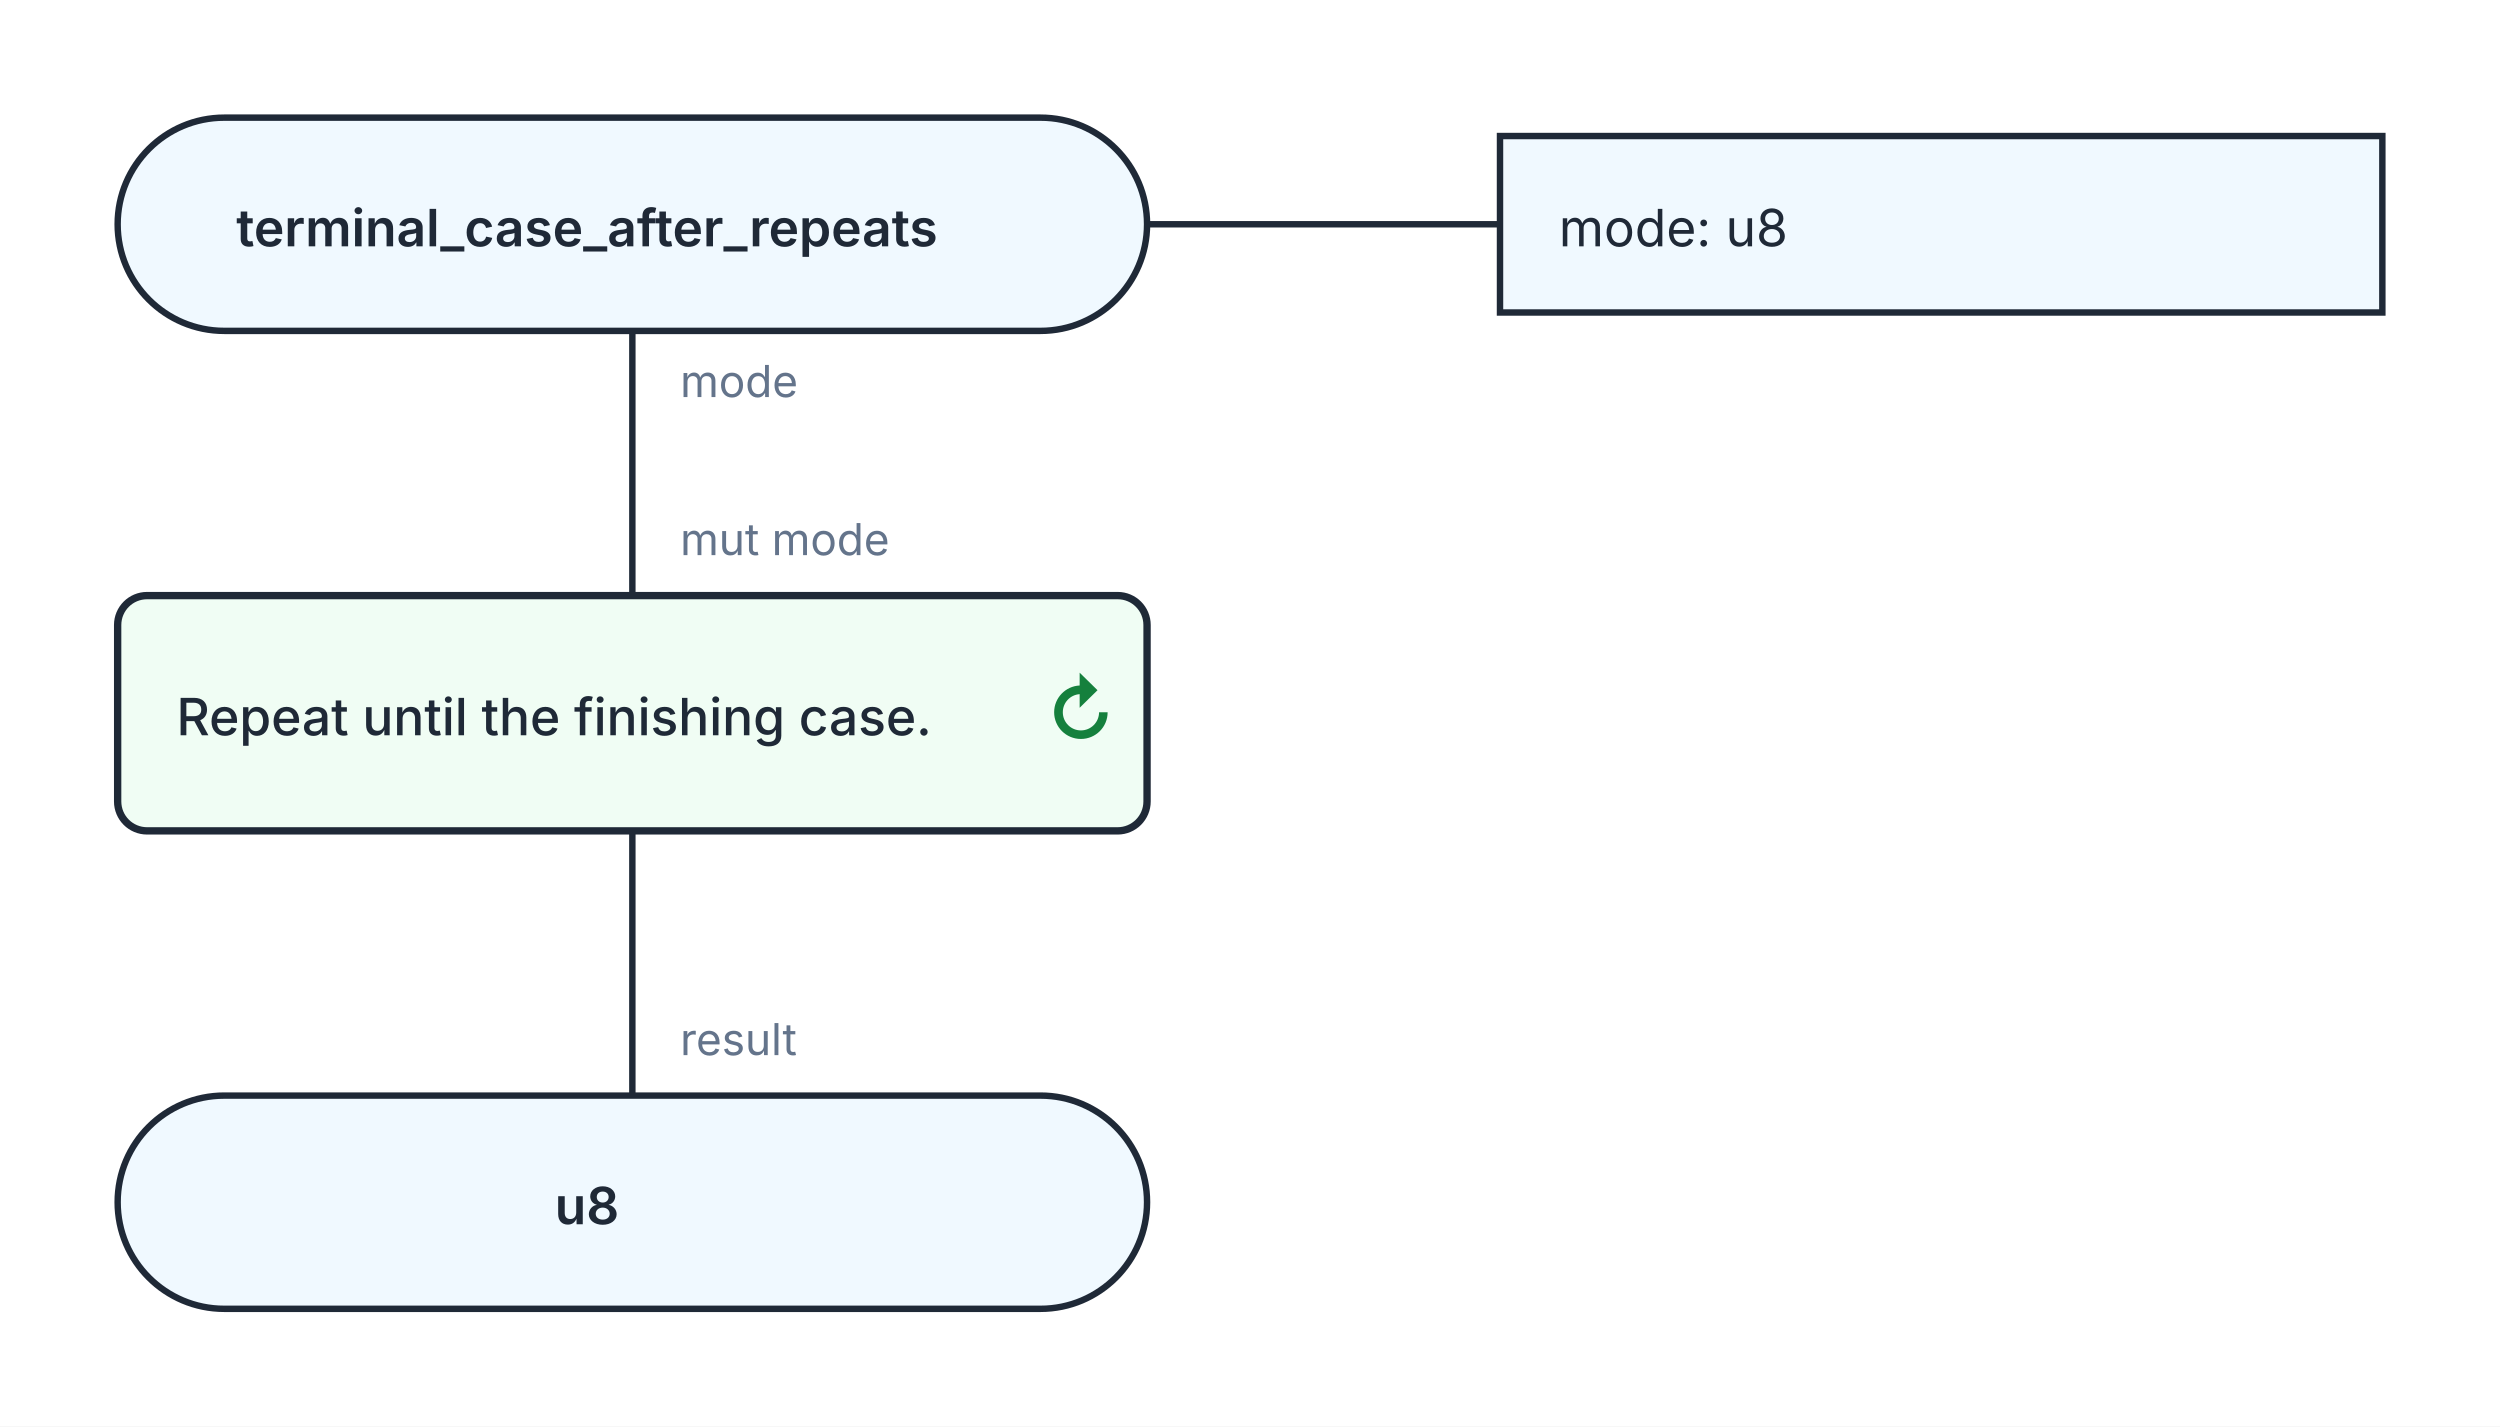
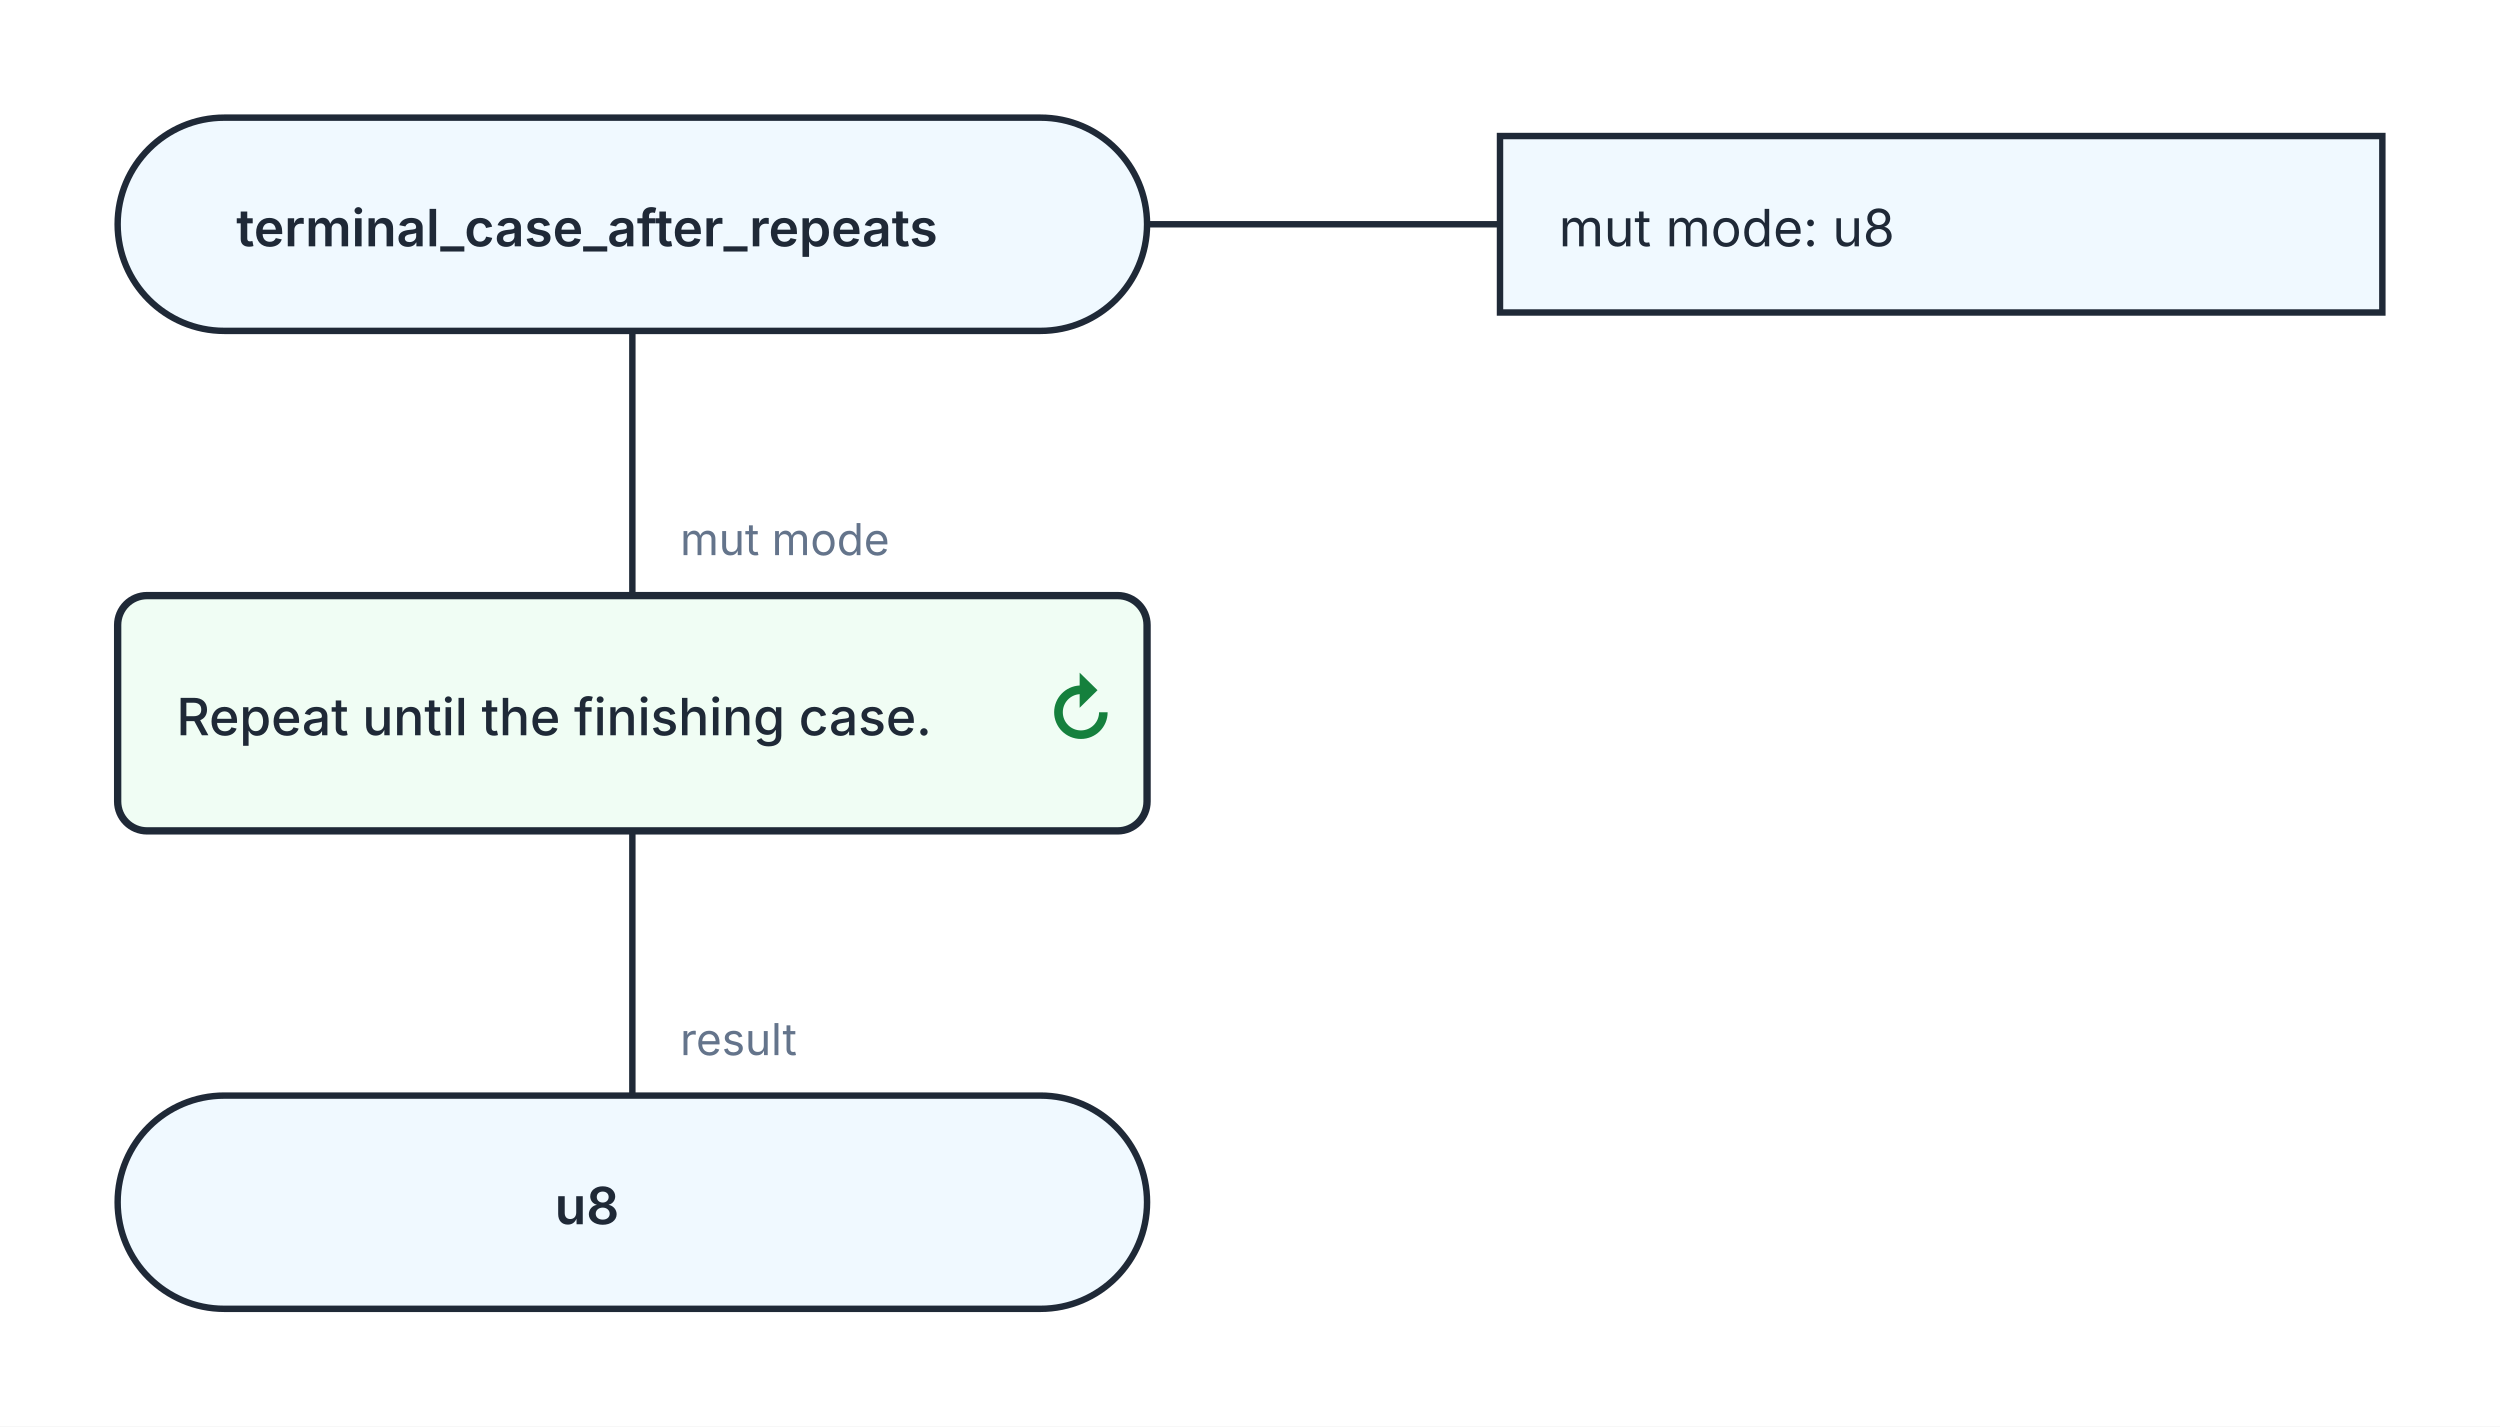
<svg xmlns="http://www.w3.org/2000/svg" width="680" height="388" viewBox="0 0 680 388" role="img" aria-labelledby="kaalang-title" aria-describedby="kaalang-description">
  <defs>
    <style>
      svg { color: #1f2937; font-family: Inter, ui-sans-serif, system-ui, -apple-system, BlinkMacSystemFont, "Segoe UI", sans-serif; text-rendering: optimizeLegibility; }
      .connection { fill: none; stroke: currentColor; stroke-width: 1.75; stroke-linecap: square; stroke-linejoin: round; }
      .connection-label { fill: #64748b; font-size: 12px; font-weight: 400; paint-order: stroke; stroke: #ffffff; stroke-width: 5px; stroke-linejoin: round; text-anchor: start; }
      .branch-label { fill: currentColor; font-weight: 500; }
      .parameter-link { fill: none; stroke: currentColor; stroke-width: 1.75; }
      .node-shape { fill: #ffffff; stroke: currentColor; stroke-width: 1.75; }
      .start .node-shape, .end .node-shape, .parameter-panel .node-shape { fill: #f0f9ff; }
      .action .node-shape, .call .node-shape { fill: #f8fafc; }
      .call-bars { fill: none; stroke: currentColor; stroke-width: 1.75; }
      .loop .node-shape { fill: #f0fdf4; stroke-width: 2; }
      .loop-marker { fill: #15803d; font-size: 20px; font-weight: 700; text-anchor: middle; }
      .question .node-shape { fill: #fffbeb; }
      .select .node-shape, .case .node-shape { fill: #f5f3ff; }
      .label { fill: currentColor; font-size: 14px; text-anchor: middle; }
      .start .label, .question .label, .select .label, .case .label, .end .label { font-weight: 600; }
      .action .label, .call .label, .loop .label { font-weight: 500; text-anchor: start; }
      .parameter-panel .label { font-weight: 400; text-anchor: start; }
      .cycle-boundary { fill: #f0fdf433; stroke: #15803d; stroke-width: 1.5; stroke-dasharray: 7 5; }
      .cycle-caption { fill: #166534; font-size: 12px; font-weight: 600; paint-order: stroke; stroke: #ffffff; stroke-width: 4px; }
    </style>
  </defs>
  <rect width="100%" height="100%" fill="#ffffff" />
  <g class="cycle-regions">
  </g>
  <g class="connections">
    <path class="connection" d="       M 172 90 L 172 162       M 172 226 L 172 298     " />
+     <text class="connection-label" x="185" y="151" xml:space="preserve">
+       <tspan x="185" dy="0">mut mode</tspan>
+     </text>
    <text class="connection-label" x="185" y="287" xml:space="preserve">
      <tspan x="185" dy="0">result</tspan>
-     </text>
-     <text class="connection-label" x="185" y="108" xml:space="preserve">
-       <tspan x="185" dy="0">mode</tspan>
-     </text>
-     <text class="connection-label" x="185" y="151" xml:space="preserve">
-       <tspan x="185" dy="0">mut mode</tspan>
    </text>
  </g>
  <g class="nodes">
    <path class="parameter-link" d="M 312 61 L 408 61" />
    <g class="parameter-panel" transform="translate(528 61)">
      <rect class="node-shape" x="-120" y="-24" width="240" height="48" />
      <text class="label" x="-104" y="6" xml:space="preserve">
-         <tspan x="-104" dy="0">mode: u8</tspan>
+         <tspan x="-104" dy="0">mut mode: u8</tspan>
      </text>
    </g>
    <g class="node start" transform="translate(172 61)">
      <rect class="node-shape" x="-140" y="-29" width="280" height="58" rx="29" />
      <text class="label" y="6" xml:space="preserve">
        <tspan x="0" dy="0">terminal_case_after_repeats</tspan>
      </text>
    </g>
    <g class="node loop" transform="translate(172 194)">
      <rect class="node-shape" x="-140" y="-32" width="280" height="64" rx="8" />
      <text class="label" y="6" xml:space="preserve">
        <tspan x="-124" dy="0">Repeat until the finishing case.</tspan>
      </text>
      <text class="loop-marker" x="122" y="7" aria-hidden="true">↻</text>
    </g>
    <g class="node end" transform="translate(172 327)">
      <rect class="node-shape" x="-140" y="-29" width="280" height="58" rx="29" />
      <text class="label" y="6" xml:space="preserve">
        <tspan x="0" dy="0">u8</tspan>
      </text>
    </g>
  </g>
</svg>
